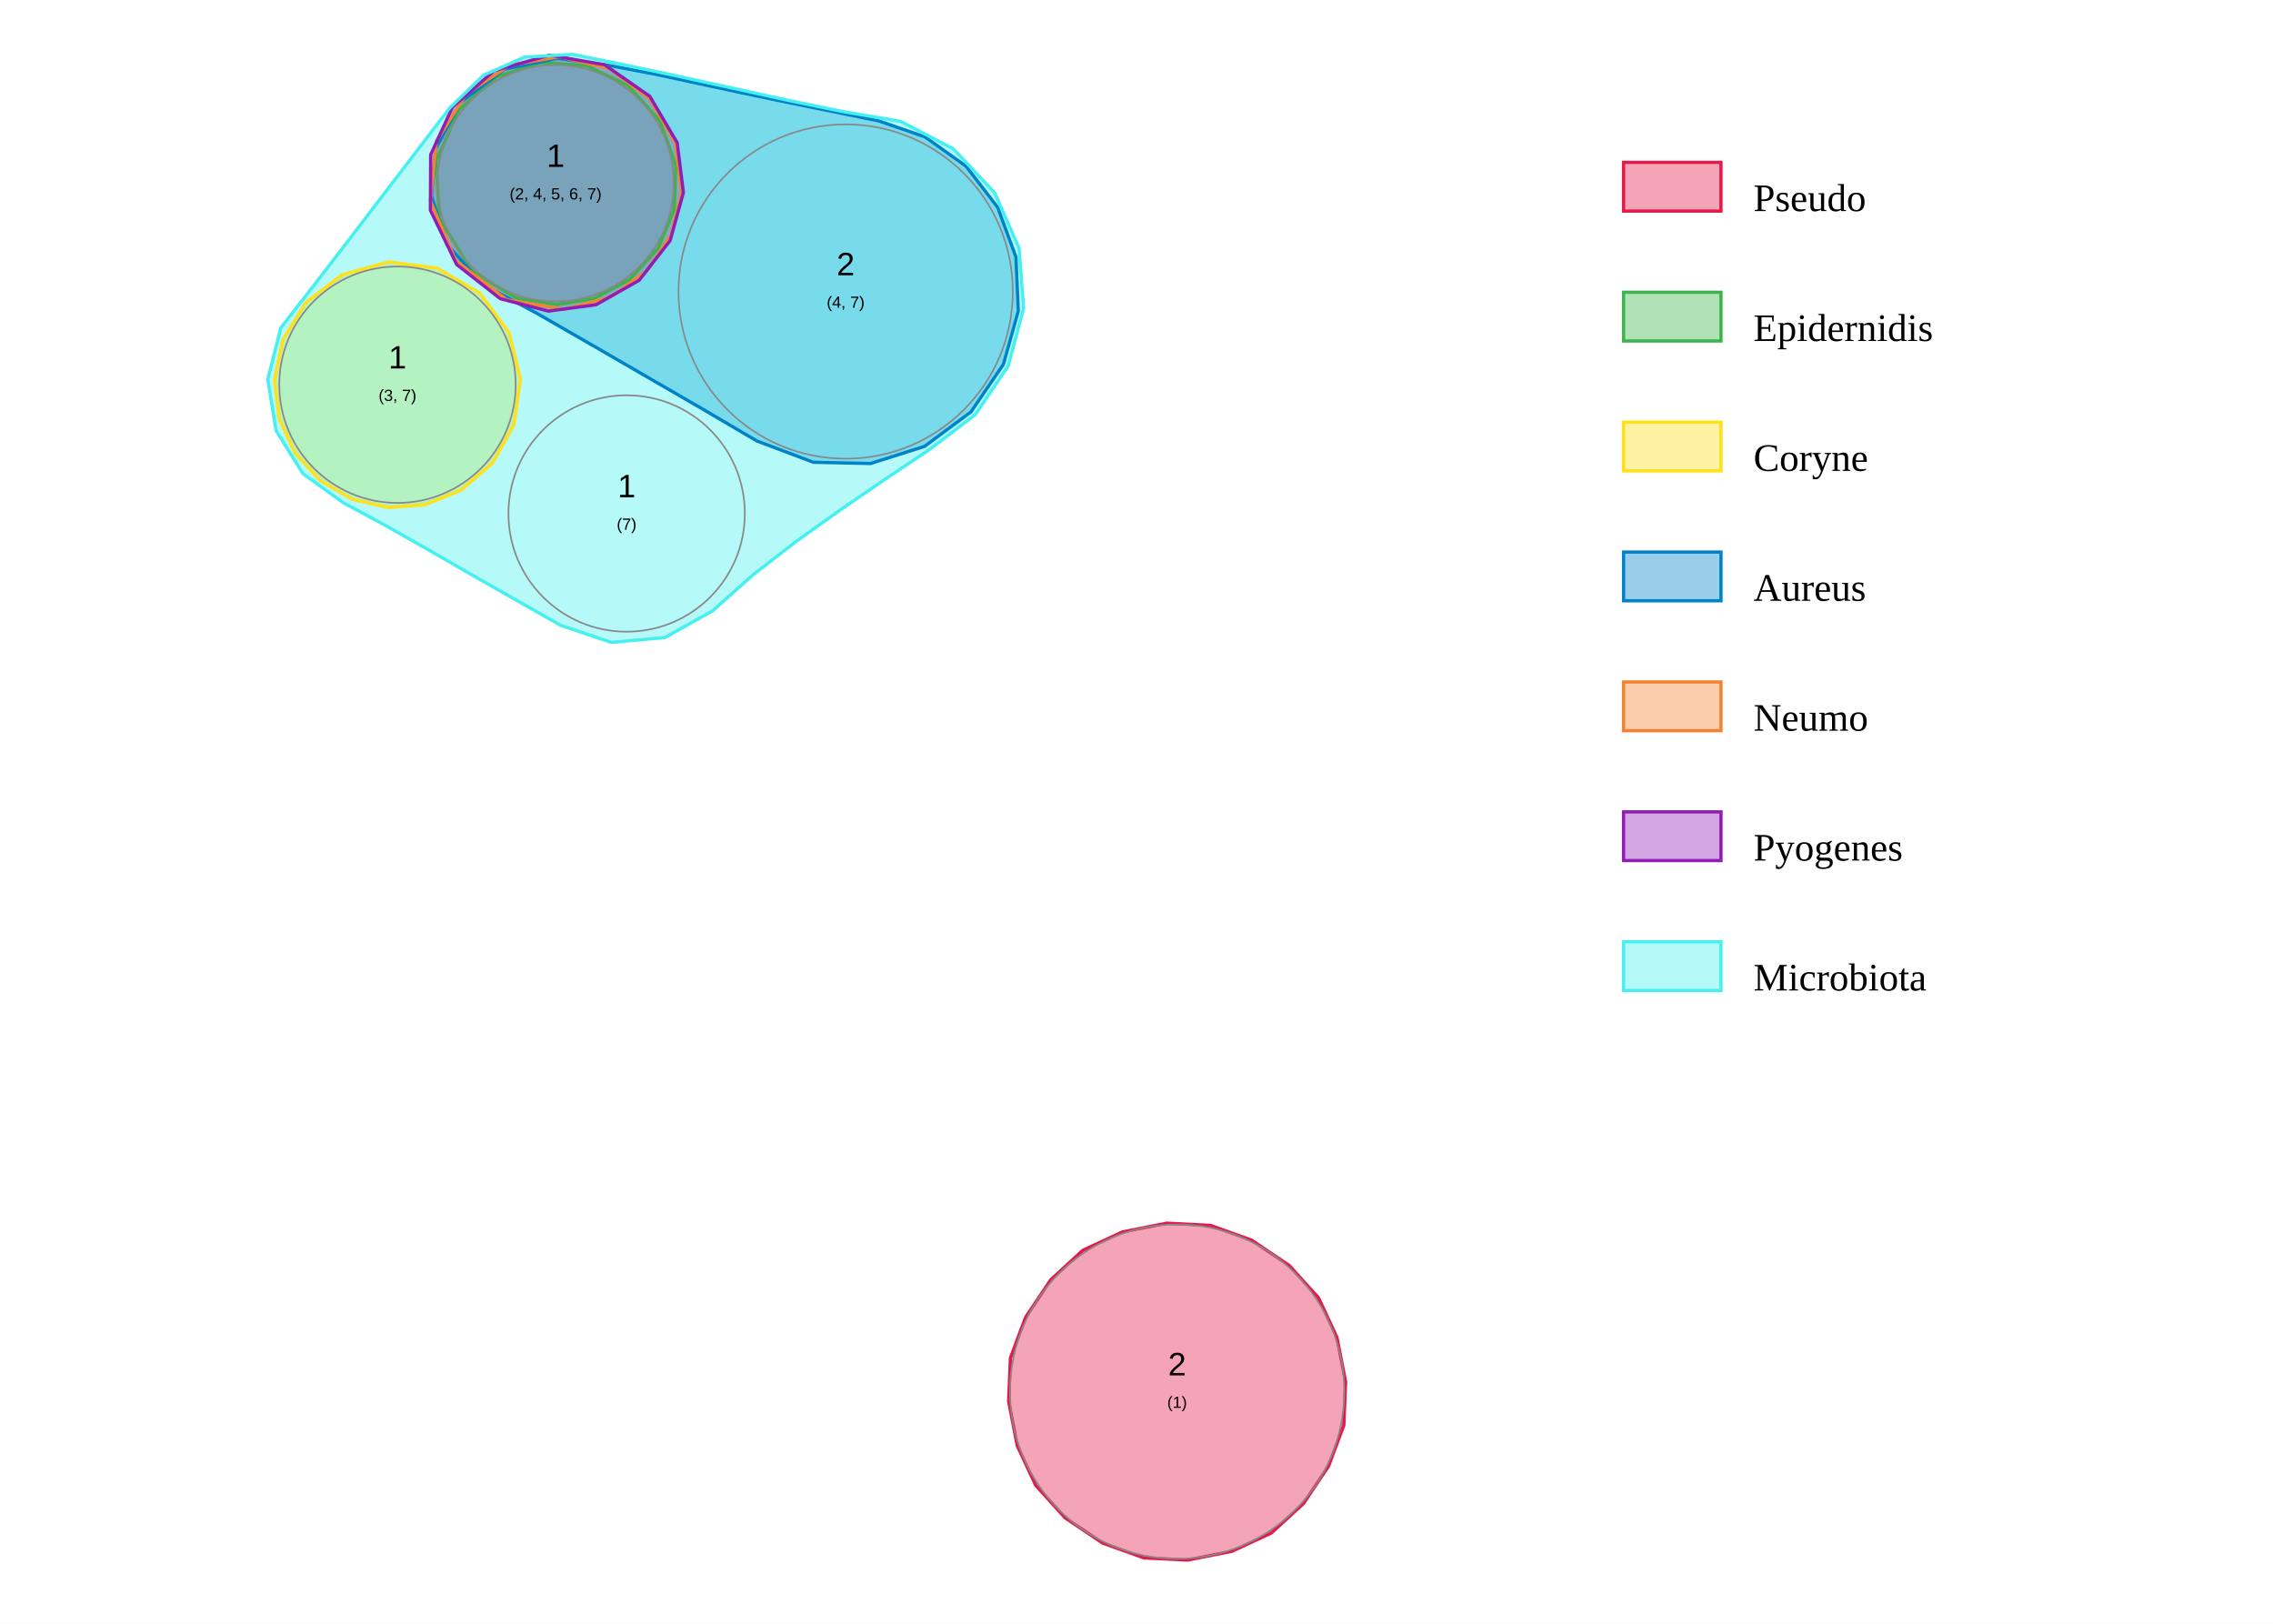
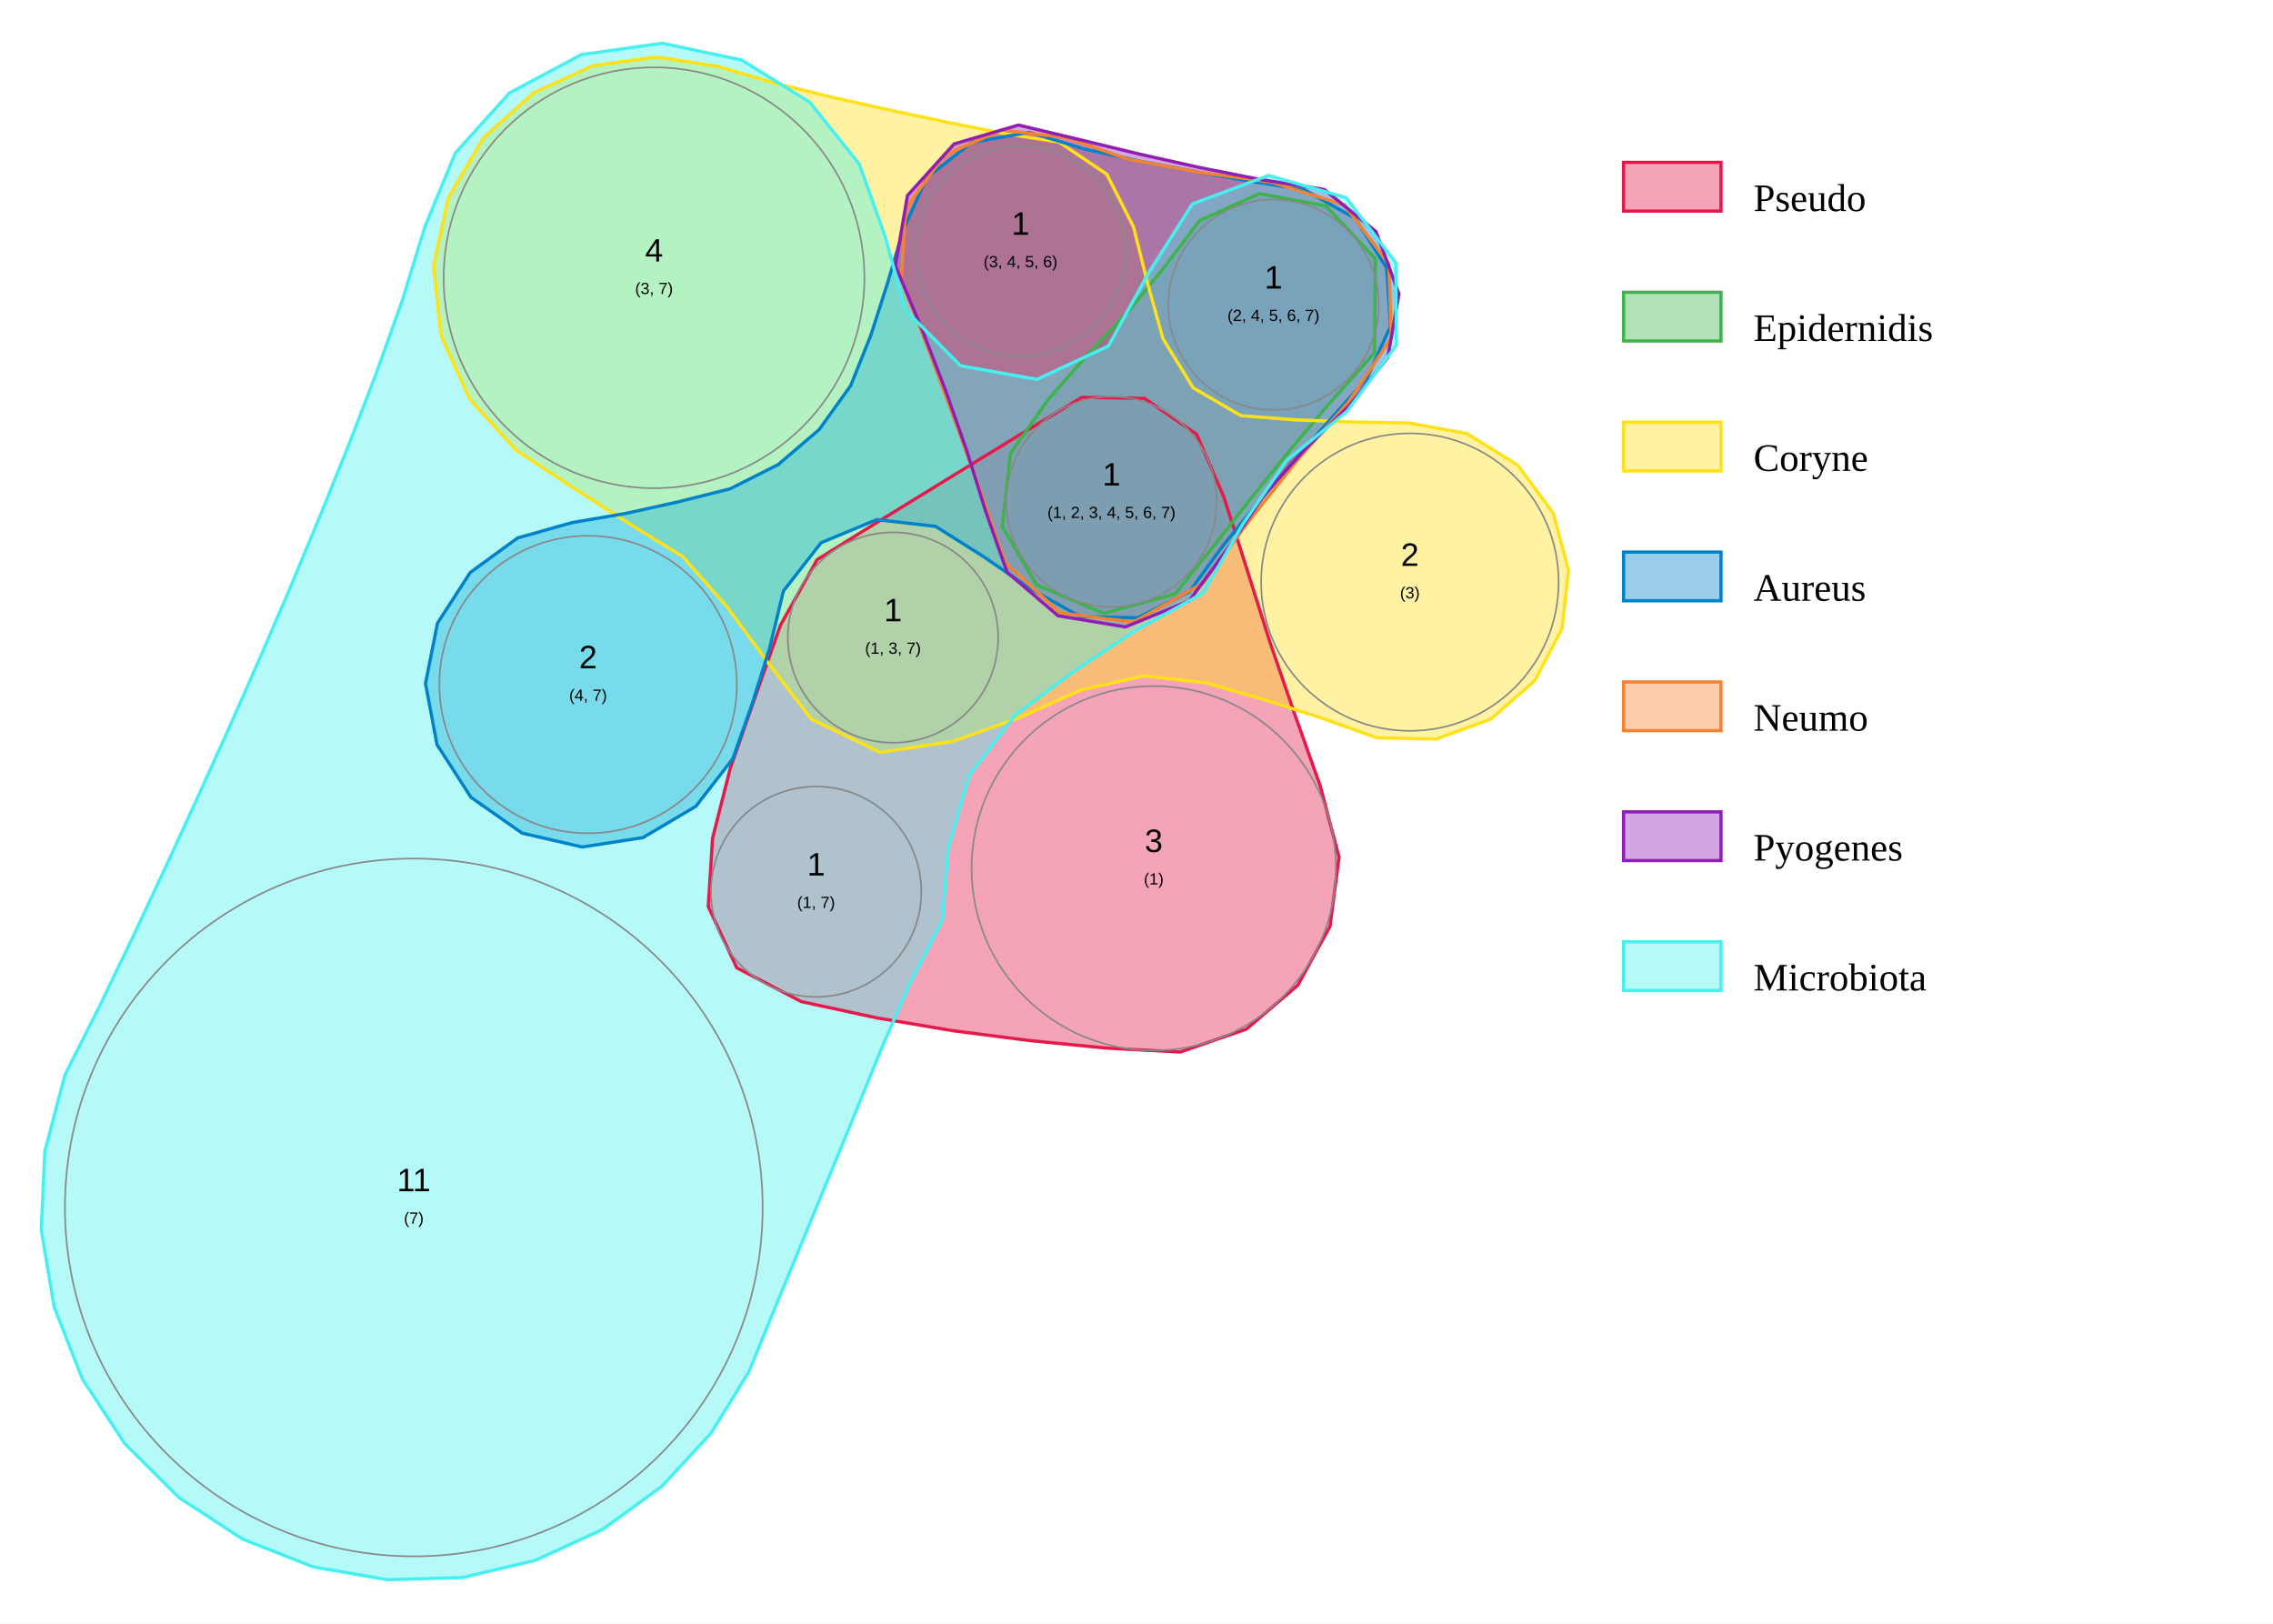
<svg xmlns="http://www.w3.org/2000/svg" xmlns:xlink="http://www.w3.org/1999/xlink" width="700" height="500">
  <defs>
    <style type="text/css">
  .borderLine {
	   stroke: none;
	   fill-opacity: 0.4;
  }
  .outLine {
	   stroke-width: 1;
	   fill: none;
  }
  .circle {
	   stroke: #888888;
	   stroke-width: 0.5;
	   fill: none;
    pointer-events: all;
  }
  .spcircle {
	   stroke: #FF2222;
	   stroke-width: 1;
	   fill: none;
    pointer-events: all;
  }
  .tLabel {
	   font-family: Arial;
    pointer-events: none;
	   font-size: 14px;
	   text-anchor: middle;
	   alignment-baseline: central;
  }
  .nLabel {
	   font-family: Arial;
    pointer-events: none;
	   font-size: 10px;
	   text-anchor: middle;
	   alignment-baseline: central;
  }
  .belong {
	   font-family: Arial;
    pointer-events: none;
	   font-size: 5px;
	   text-anchor: middle;
	   alignment-baseline: central;
  }
  .p0{
    stroke: none;
    fill: #e6194b;
  }
  .q0{
    fill: none;
    stroke: #e6194b;
  }
  .p1{
    stroke: none;
    fill: #3cb44b;
  }
  .q1{
    fill: none;
    stroke: #3cb44b;
  }
  .p2{
    stroke: none;
    fill: #ffe119;
  }
  .q2{
    fill: none;
    stroke: #ffe119;
  }
  .p3{
    stroke: none;
    fill: #0082c8;
  }
  .q3{
    fill: none;
    stroke: #0082c8;
  }
  .p4{
    stroke: none;
    fill: #f58231;
  }
  .q4{
    fill: none;
    stroke: #f58231;
  }
  .p5{
    stroke: none;
    fill: #911eb4;
  }
  .q5{
    fill: none;
    stroke: #911eb4;
  }
  .p6{
    stroke: none;
    fill: #46f0f0;
  }
  .q6{
    fill: none;
    stroke: #46f0f0;
  }

</style>
    <symbol id="bl0">
-       <path d="M 413.85 438.89 L 414.40 425.49 L 411.74 411.86 L 406.07 399.66 L 397.03 389.67 L 385.47 381.89 L 372.78 377.33 L 359.31 376.65 L 345.67 379.35 L 333.47 385.00 L 323.59 394.08 L 315.86 405.60 L 311.17 418.16 L 310.62 431.56 L 313.28 445.19 L 318.96 457.39 L 327.99 467.38 L 339.56 475.16 L 352.25 479.72 L 365.71 480.40 L 379.36 477.70 L 391.55 472.05 L 401.44 462.97 L 409.16 451.45 Z" />
+       <path d="M 226.91 298.03 L 246.78 308.43 L 270.07 313.45 L 293.64 317.42 L 317.25 320.44 L 340.64 322.74 L 363.48 323.95 L 383.86 316.89 L 399.66 303.41 L 409.60 285.25 L 412.38 263.95 L 406.59 242.04 L 398.77 220.07 L 391.05 197.62 L 383.91 174.98 L 376.92 153.11 L 368.52 133.74 L 352.47 122.68 L 333.16 122.36 L 314.17 133.80 L 293.70 146.34 L 272.66 159.27 L 251.63 172.35 L 240.36 192.50 L 232.54 214.69 L 224.88 236.63 L 219.44 258.15 L 218.12 279.18 Z" />
    </symbol>
    <symbol id="bl1">
-       <path d="M 183.01 91.87 L 193.98 86.00 L 202.67 76.48 L 207.63 64.46 L 208.13 51.11 L 203.25 37.27 L 193.47 26.42 L 180.65 20.23 L 166.49 19.28 L 152.97 23.69 L 141.28 33.81 L 134.30 49.63 L 135.31 67.28 L 145.25 83.41 L 159.00 91.79 L 171.53 93.81 Z" />
+       <path d="M 408.99 124.72 L 423.28 108.67 L 423.58 79.67 L 408.34 63.39 L 387.83 59.63 L 369.42 67.92 L 358.71 82.06 L 347.74 95.54 L 335.23 108.91 L 322.70 123.16 L 311.14 139.69 L 308.67 162.17 L 319.18 180.09 L 339.87 188.90 L 361.88 182.88 L 374.32 167.41 L 385.55 153.08 L 396.93 139.04 Z" />
    </symbol>
    <symbol id="bl2">
-       <path d="M 158.26 130.82 L 160.29 116.78 L 156.81 102.51 L 147.83 90.33 L 134.66 82.58 L 119.63 80.65 L 105.34 84.61 L 94.16 93.17 L 87.11 104.60 L 84.51 116.98 L 86.00 129.06 L 90.96 139.67 L 98.74 148.10 L 108.50 153.75 L 119.46 156.28 L 130.92 155.42 L 141.99 150.94 L 151.69 142.56 Z" />
+       <path d="M 238.93 25.70 L 221.01 20.43 L 202.01 17.56 L 182.62 20.21 L 164.41 28.52 L 148.83 42.48 L 138.07 60.89 L 133.54 81.90 L 135.81 103.30 L 144.62 122.87 L 158.95 138.62 L 176.09 149.90 L 193.09 160.83 L 210.20 171.34 L 223.92 186.88 L 236.60 204.16 L 249.87 221.47 L 271.02 231.65 L 293.30 228.33 L 313.68 221.11 L 332.84 212.48 L 352.28 208.14 L 371.43 210.28 L 389.35 215.47 L 406.90 221.07 L 424.03 227.19 L 442.23 227.58 L 459.19 221.39 L 472.71 209.53 L 481.05 193.58 L 483.05 175.61 L 478.33 157.97 L 467.41 143.23 L 451.77 133.51 L 433.81 130.23 L 416.26 129.95 L 399.01 129.30 L 382.16 127.99 L 367.45 119.43 L 358.14 104.27 L 353.40 87.15 L 349.09 69.88 L 340.86 53.66 L 326.14 43.75 L 308.97 41.08 L 291.76 37.66 L 274.37 33.97 L 256.72 30.05 Z" />
    </symbol>
    <symbol id="bl3">
-       <path d="M 270.54 37.21 L 256.27 34.31 L 242.27 31.47 L 228.58 28.61 L 215.12 25.72 L 201.79 22.85 L 187.66 20.17 L 171.69 17.97 L 155.44 21.31 L 141.83 31.51 L 134.15 45.86 L 132.88 60.35 L 137.54 75.11 L 148.67 87.60 L 165.35 96.49 L 182.55 106.38 L 199.70 116.31 L 216.65 126.12 L 233.09 135.79 L 250.50 142.35 L 268.09 142.73 L 284.73 137.45 L 299.02 126.83 L 309.01 112.20 L 313.60 95.76 L 312.87 79.14 L 307.26 63.88 L 297.50 51.18 L 284.86 42.16 Z" />
+       <path d="M 192.71 158.10 L 176.16 160.93 L 159.43 165.64 L 144.81 176.29 L 134.73 191.90 L 131.04 210.48 L 134.58 229.29 L 145.03 245.51 L 160.79 256.55 L 179.31 260.82 L 198.01 257.92 L 214.27 248.31 L 225.68 233.62 L 231.60 216.82 L 236.94 199.83 L 241.28 181.97 L 252.85 167.13 L 270.02 160.01 L 288.14 162.09 L 302.88 171.39 L 317.09 181.16 L 332.61 189.85 L 350.41 190.24 L 366.31 182.19 L 376.65 167.99 L 387.56 154.69 L 398.63 141.79 L 409.69 129.13 L 420.91 116.61 L 428.23 100.45 L 427.03 82.51 L 417.41 67.26 L 401.76 58.46 L 384.81 55.79 L 367.96 52.81 L 351.03 49.63 L 334.05 45.89 L 317.01 40.74 L 299.32 43.84 L 285.43 54.69 L 278.21 70.66 L 273.40 86.96 L 268.23 103.11 L 262.00 118.72 L 252.27 132.28 L 239.65 143.06 L 224.85 150.51 L 208.86 154.53 Z" />
    </symbol>
    <symbol id="bl4">
-       <path d="M 134.37 43.49 L 132.56 61.90 L 140.29 80.19 L 156.02 92.29 L 173.65 95.26 L 188.13 91.43 L 199.27 83.31 L 206.59 72.47 L 209.94 59.39 L 208.06 44.10 L 200.14 30.44 L 187.50 21.07 L 172.19 17.47 L 157.00 20.10 L 143.62 28.82 Z" />
+       <path d="M 391.66 56.10 L 368.78 52.97 L 347.10 48.95 L 328.75 42.44 L 308.51 40.02 L 290.73 47.84 L 278.85 64.38 L 277.55 85.87 L 285.64 106.93 L 293.85 128.95 L 301.93 151.29 L 309.57 173.26 L 326.43 188.71 L 349.06 191.59 L 370.51 179.53 L 384.86 160.14 L 399.92 141.24 L 415.48 123.54 L 428.48 104.01 L 427.71 81.25 L 414.03 63.12 Z" />
    </symbol>
    <symbol id="bl5">
-       <path d="M 132.63 47.64 L 132.54 64.74 L 140.64 81.46 L 154.05 91.98 L 168.90 95.80 L 183.53 93.85 L 196.82 86.33 L 206.39 74.07 L 210.46 59.28 L 208.55 43.94 L 200.09 29.63 L 186.16 19.93 L 169.20 16.99 L 152.21 21.76 L 139.36 32.97 Z" />
+       <path d="M 423.77 71.34 L 407.81 58.34 L 387.94 55.24 L 369.20 51.54 L 350.86 47.44 L 332.49 43.00 L 313.64 38.51 L 293.83 44.33 L 279.48 60.18 L 275.75 81.77 L 284.03 101.66 L 291.32 120.53 L 297.82 139.08 L 303.57 157.51 L 310.14 176.20 L 325.85 189.63 L 346.57 193.05 L 366.22 185.03 L 378.65 168.13 L 389.66 151.92 L 402.51 137.69 L 415.59 124.82 L 427.39 110.12 L 430.83 90.52 Z" />
    </symbol>
    <symbol id="bl6">
-       <path d="M 117.58 60.59 L 107.09 74.32 L 96.76 87.77 L 86.48 100.94 L 82.47 116.84 L 85.01 132.57 L 93.29 145.85 L 105.71 154.80 L 118.94 161.93 L 132.14 169.42 L 145.43 177.08 L 158.98 184.79 L 172.70 192.58 L 188.24 197.81 L 204.76 196.32 L 219.48 188.07 L 231.88 177.02 L 245.01 166.86 L 258.51 157.20 L 272.22 147.82 L 286.24 138.42 L 300.34 127.70 L 310.47 112.71 L 315.24 94.95 L 313.84 76.45 L 306.32 59.37 L 293.59 45.83 L 277.34 37.38 L 259.56 34.36 L 242.15 30.78 L 224.95 27.00 L 207.98 23.29 L 191.57 19.82 L 176.36 16.76 L 161.55 17.58 L 148.91 23.15 L 138.51 33.23 L 128.33 46.54 Z" />
+       <path d="M 51.24 266.50 L 41.22 287.87 L 30.91 309.33 L 20.01 330.96 L 13.81 354.53 L 12.71 378.74 L 16.67 402.47 L 25.38 424.67 L 38.41 444.51 L 55.11 461.14 L 74.79 473.98 L 96.51 482.51 L 119.39 486.46 L 142.47 485.76 L 164.80 480.50 L 185.48 471.01 L 203.77 457.73 L 218.97 441.32 L 230.60 422.49 L 238.83 402.34 L 247.04 382.39 L 255.22 362.60 L 263.33 342.86 L 271.38 323.07 L 280.00 303.25 L 290.22 283.39 L 292.02 261.05 L 298.57 238.67 L 312.63 220.22 L 330.60 206.83 L 349.54 194.25 L 370.57 182.58 L 382.68 161.48 L 396.31 141.74 L 414.76 126.72 L 430.00 106.35 L 429.87 80.93 L 414.52 60.86 L 390.64 54.03 L 367.21 62.80 L 353.47 84.46 L 341.34 106.55 L 319.36 116.82 L 295.83 112.62 L 278.78 95.42 L 272.61 72.90 L 264.65 50.55 L 249.43 31.52 L 228.37 18.48 L 203.90 13.32 L 179.05 16.83 L 156.92 28.60 L 140.21 47.13 L 130.86 69.82 L 123.81 92.75 L 115.80 115.15 L 107.30 137.24 L 98.48 159.09 L 89.45 180.80 L 80.17 202.34 L 70.71 223.79 L 61.05 245.15 Z" />
    </symbol>
  </defs>
  <rect width="700" height="500" style="fill:#fff;stroke-width:0" />
  <use class="p0 borderLine" xlink:href="#bl0" />
  <use class="p1 borderLine" xlink:href="#bl1" />
  <use class="p2 borderLine" xlink:href="#bl2" />
  <use class="p3 borderLine" xlink:href="#bl3" />
  <use class="p4 borderLine" xlink:href="#bl4" />
  <use class="p5 borderLine" xlink:href="#bl5" />
  <use class="p6 borderLine" xlink:href="#bl6" />
  <use class="q0 outLine" xlink:href="#bl0" />
  <use class="q1 outLine" xlink:href="#bl1" />
  <use class="q2 outLine" xlink:href="#bl2" />
  <use class="q3 outLine" xlink:href="#bl3" />
  <use class="q4 outLine" xlink:href="#bl4" />
  <use class="q5 outLine" xlink:href="#bl5" />
  <use class="q6 outLine" xlink:href="#bl6" />
-   <circle class="circle" cx="362.512" cy="428.524" r="51.476" />
-   <text class="tLabel" x="362.51" y="408.52" />
-   <text class="nLabel" x="362.51" y="423.52">2</text>
-   <text class="belong" x="362.51" y="433.52">(1)</text>
-   <circle class="circle" cx="171.105" cy="56.399" r="36.399" />
-   <text class="tLabel" x="171.11" y="36.40" />
-   <text class="nLabel" x="171.11" y="51.40">1</text>
-   <text class="belong" x="171.11" y="61.40">(2, 4, 5, 6, 7)</text>
-   <circle class="circle" cx="122.411" cy="118.464" r="36.399" />
-   <text class="tLabel" x="122.41" y="98.46" />
-   <text class="nLabel" x="122.41" y="113.46">1</text>
-   <text class="belong" x="122.41" y="123.46">(3, 7)</text>
-   <circle class="circle" cx="260.428" cy="89.774" r="51.476" />
-   <text class="tLabel" x="260.43" y="69.77" />
-   <text class="nLabel" x="260.43" y="84.77">2</text>
-   <text class="belong" x="260.43" y="94.77">(4, 7)</text>
-   <circle class="circle" cx="192.981" cy="158.12" r="36.399" />
-   <text class="tLabel" x="192.98" y="138.12" />
-   <text class="nLabel" x="192.98" y="153.12">1</text>
-   <text class="belong" x="192.98" y="163.12">(7)</text>
+   <circle class="circle" cx="355.314" cy="267.37" r="56.105" />
+   <text class="tLabel" x="355.31" y="247.37" />
+   <text class="nLabel" x="355.31" y="262.37">3</text>
+   <text class="belong" x="355.31" y="272.37">(1)</text>
+   <circle class="circle" cx="342.29" cy="154.504" r="32.392" />
+   <text class="tLabel" x="342.29" y="134.50" />
+   <text class="nLabel" x="342.29" y="149.50">1</text>
+   <text class="belong" x="342.29" y="159.50">(1, 2, 3, 4, 5, 6, 7)</text>
+   <circle class="circle" cx="392.179" cy="93.843" r="32.392" />
+   <text class="tLabel" x="392.18" y="73.84" />
+   <text class="nLabel" x="392.18" y="88.84">1</text>
+   <text class="belong" x="392.18" y="98.84">(2, 4, 5, 6, 7)</text>
+   <circle class="circle" cx="434.19" cy="179.247" r="45.81" />
+   <text class="tLabel" x="434.19" y="159.25" />
+   <text class="nLabel" x="434.19" y="174.25">2</text>
+   <text class="belong" x="434.19" y="184.25">(3)</text>
+   <circle class="circle" cx="314.278" cy="77.293" r="32.392" />
+   <text class="tLabel" x="314.28" y="57.29" />
+   <text class="nLabel" x="314.28" y="72.29">1</text>
+   <text class="belong" x="314.28" y="82.29">(3, 4, 5, 6)</text>
+   <circle class="circle" cx="201.422" cy="85.539" r="64.785" />
+   <text class="tLabel" x="201.42" y="65.54" />
+   <text class="nLabel" x="201.42" y="80.54">4</text>
+   <text class="belong" x="201.42" y="90.54">(3, 7)</text>
+   <circle class="circle" cx="275.012" cy="196.32" r="32.392" />
+   <text class="tLabel" x="275.01" y="176.32" />
+   <text class="nLabel" x="275.01" y="191.32">1</text>
+   <text class="belong" x="275.01" y="201.32">(1, 3, 7)</text>
+   <circle class="circle" cx="181.11" cy="210.784" r="45.81" />
+   <text class="tLabel" x="181.11" y="190.78" />
+   <text class="nLabel" x="181.11" y="205.78">2</text>
+   <text class="belong" x="181.11" y="215.78">(4, 7)</text>
+   <circle class="circle" cx="127.434" cy="371.813" r="107.434" />
+   <text class="tLabel" x="127.43" y="351.81" />
+   <text class="nLabel" x="127.43" y="366.81">11</text>
+   <text class="belong" x="127.43" y="376.81">(7)</text>
+   <circle class="circle" cx="251.334" cy="274.59" r="32.392" />
+   <text class="tLabel" x="251.33" y="254.59" />
+   <text class="nLabel" x="251.33" y="269.59">1</text>
+   <text class="belong" x="251.33" y="279.59">(1, 7)</text>
  <rect class="p0 borderLine" x="500.00" y="50.00" width="30.00" height="15.00" />
  <rect class="q0" x="500.00" y="50.00" width="30.00" height="15.00" />
  <text class="legend" x="540.00" y="65.00">Pseudo</text>
  <rect class="p1 borderLine" x="500.00" y="90.00" width="30.00" height="15.00" />
  <rect class="q1" x="500.00" y="90.00" width="30.00" height="15.00" />
  <text class="legend" x="540.00" y="105.00">Epidernidis</text>
  <rect class="p2 borderLine" x="500.00" y="130.00" width="30.00" height="15.00" />
  <rect class="q2" x="500.00" y="130.00" width="30.00" height="15.00" />
  <text class="legend" x="540.00" y="145.00">Coryne</text>
  <rect class="p3 borderLine" x="500.00" y="170.00" width="30.00" height="15.00" />
  <rect class="q3" x="500.00" y="170.00" width="30.00" height="15.00" />
  <text class="legend" x="540.00" y="185.00">Aureus</text>
  <rect class="p4 borderLine" x="500.00" y="210.00" width="30.00" height="15.00" />
  <rect class="q4" x="500.00" y="210.00" width="30.00" height="15.00" />
  <text class="legend" x="540.00" y="225.00">Neumo</text>
  <rect class="p5 borderLine" x="500.00" y="250.00" width="30.00" height="15.00" />
  <rect class="q5" x="500.00" y="250.00" width="30.00" height="15.00" />
  <text class="legend" x="540.00" y="265.00">Pyogenes</text>
  <rect class="p6 borderLine" x="500.00" y="290.00" width="30.00" height="15.00" />
  <rect class="q6" x="500.00" y="290.00" width="30.00" height="15.00" />
  <text class="legend" x="540.00" y="305.00">Microbiota</text>
</svg>
